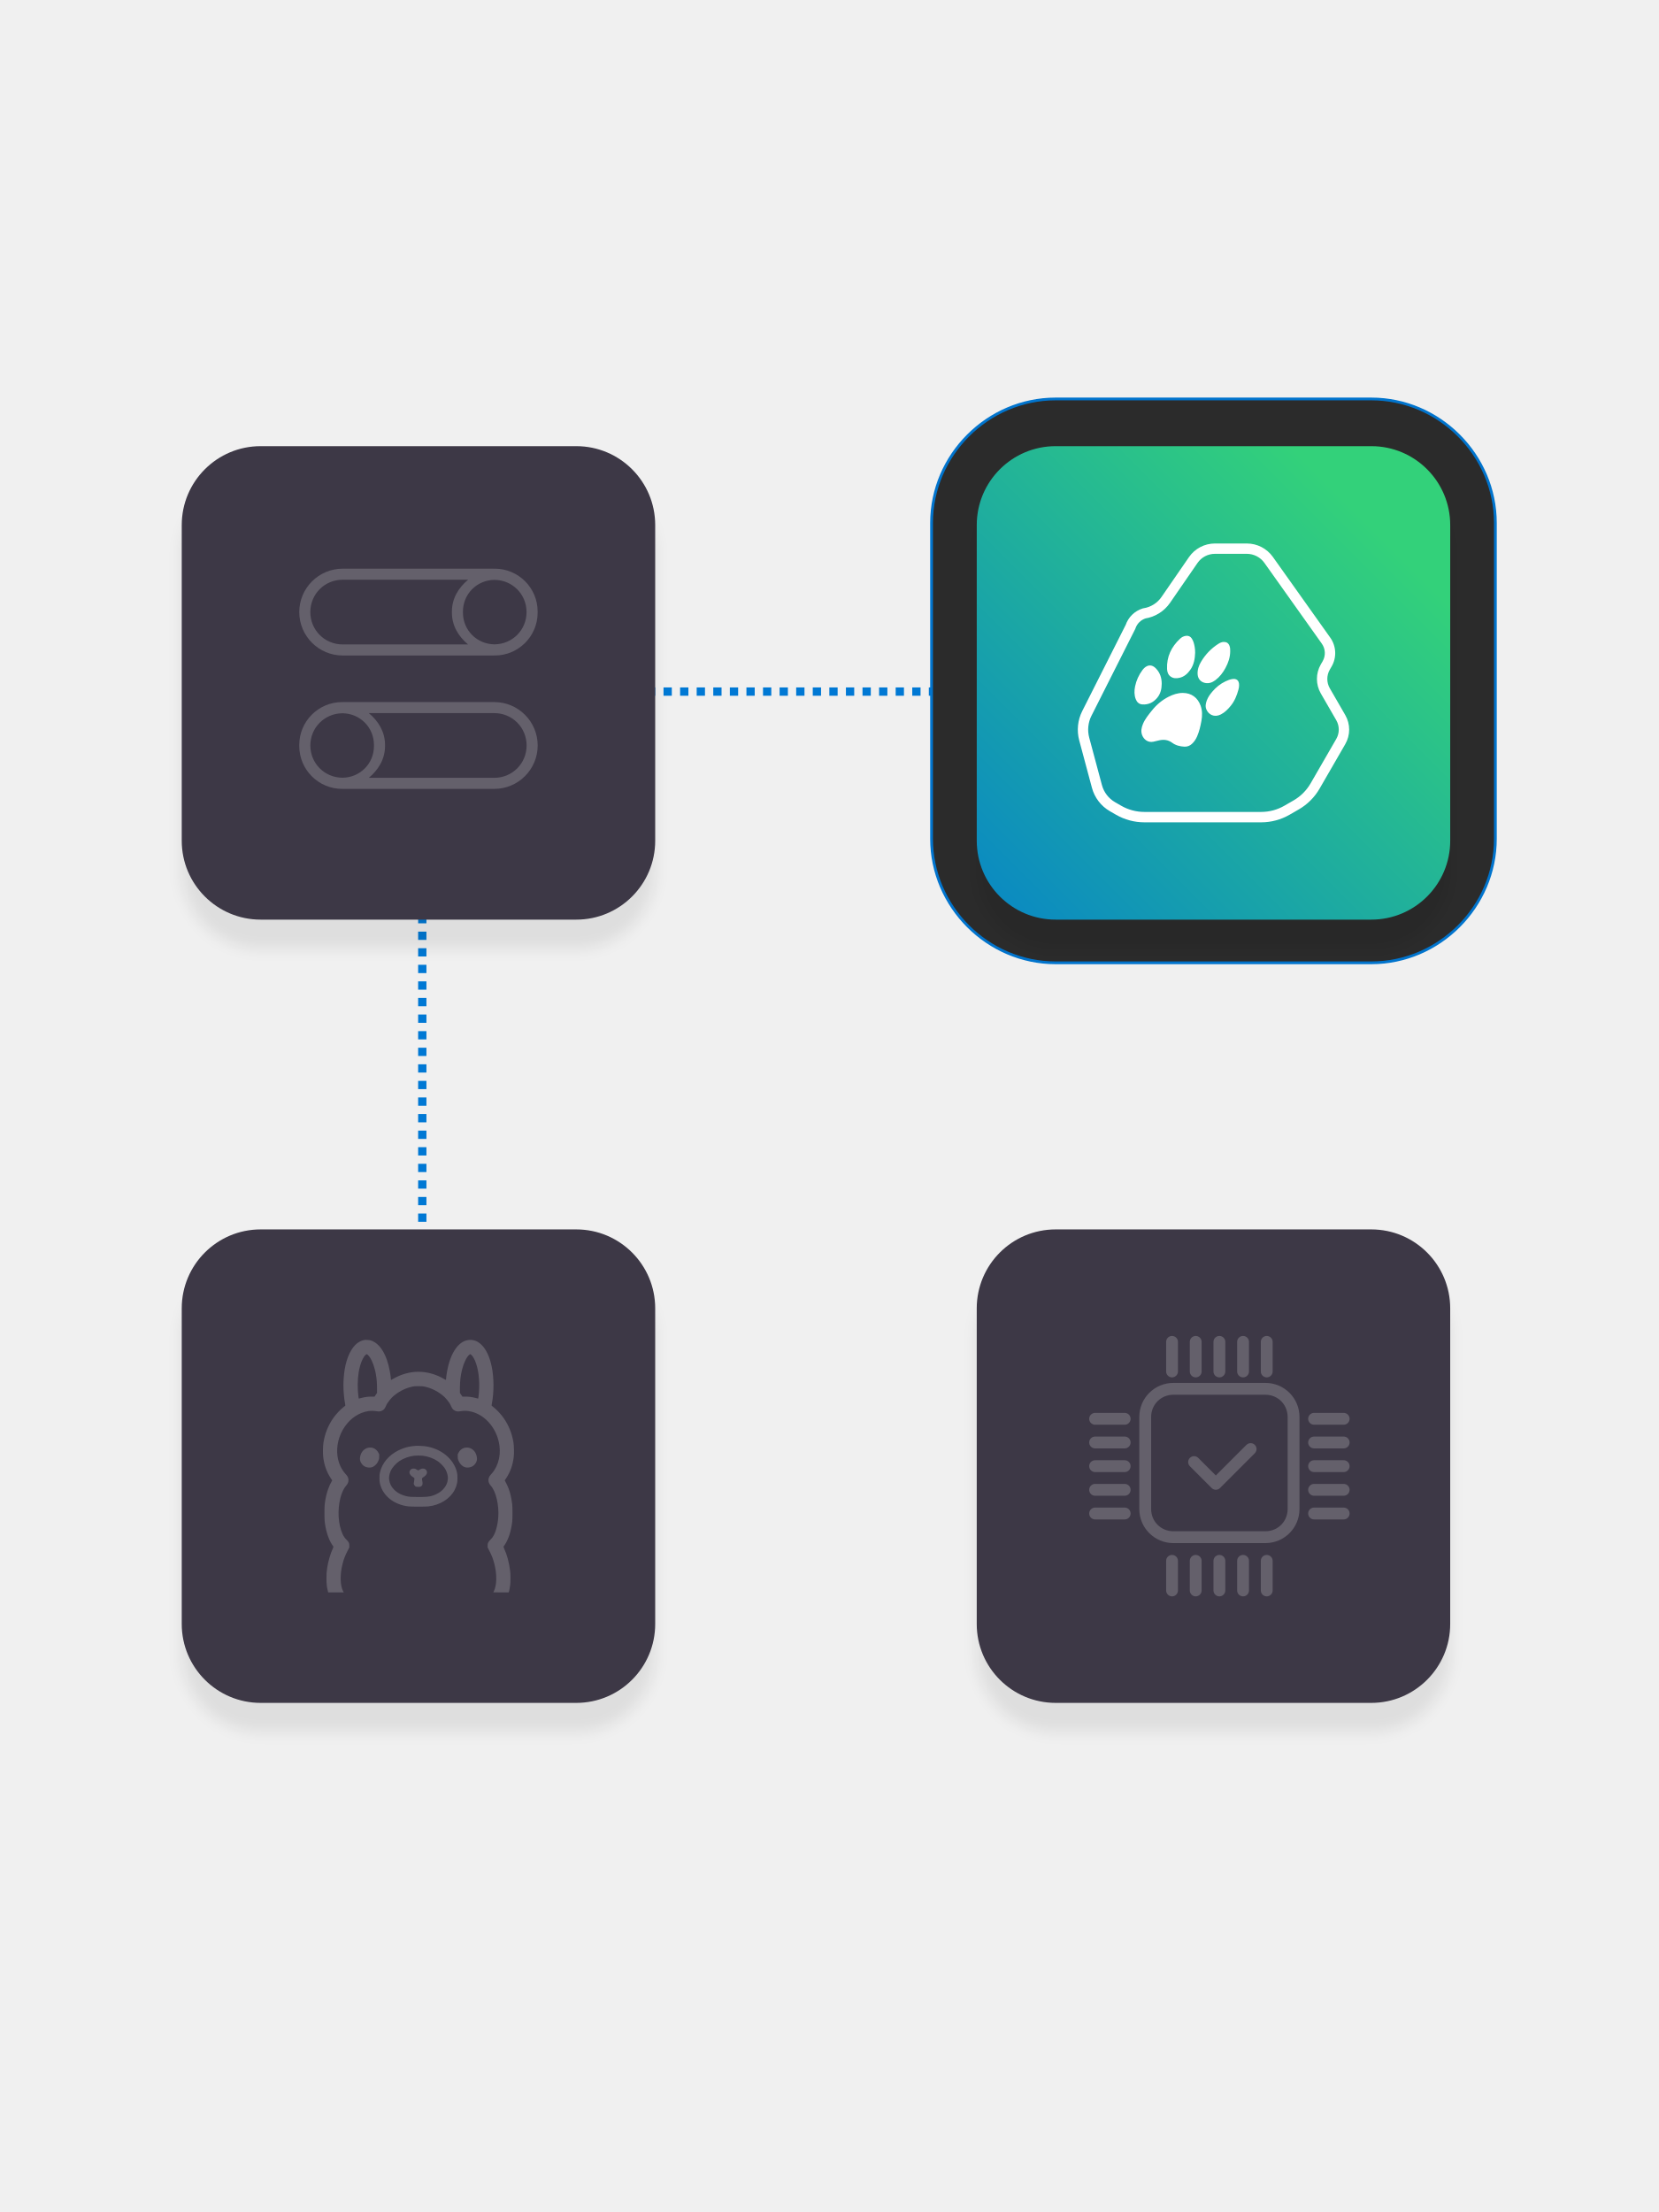
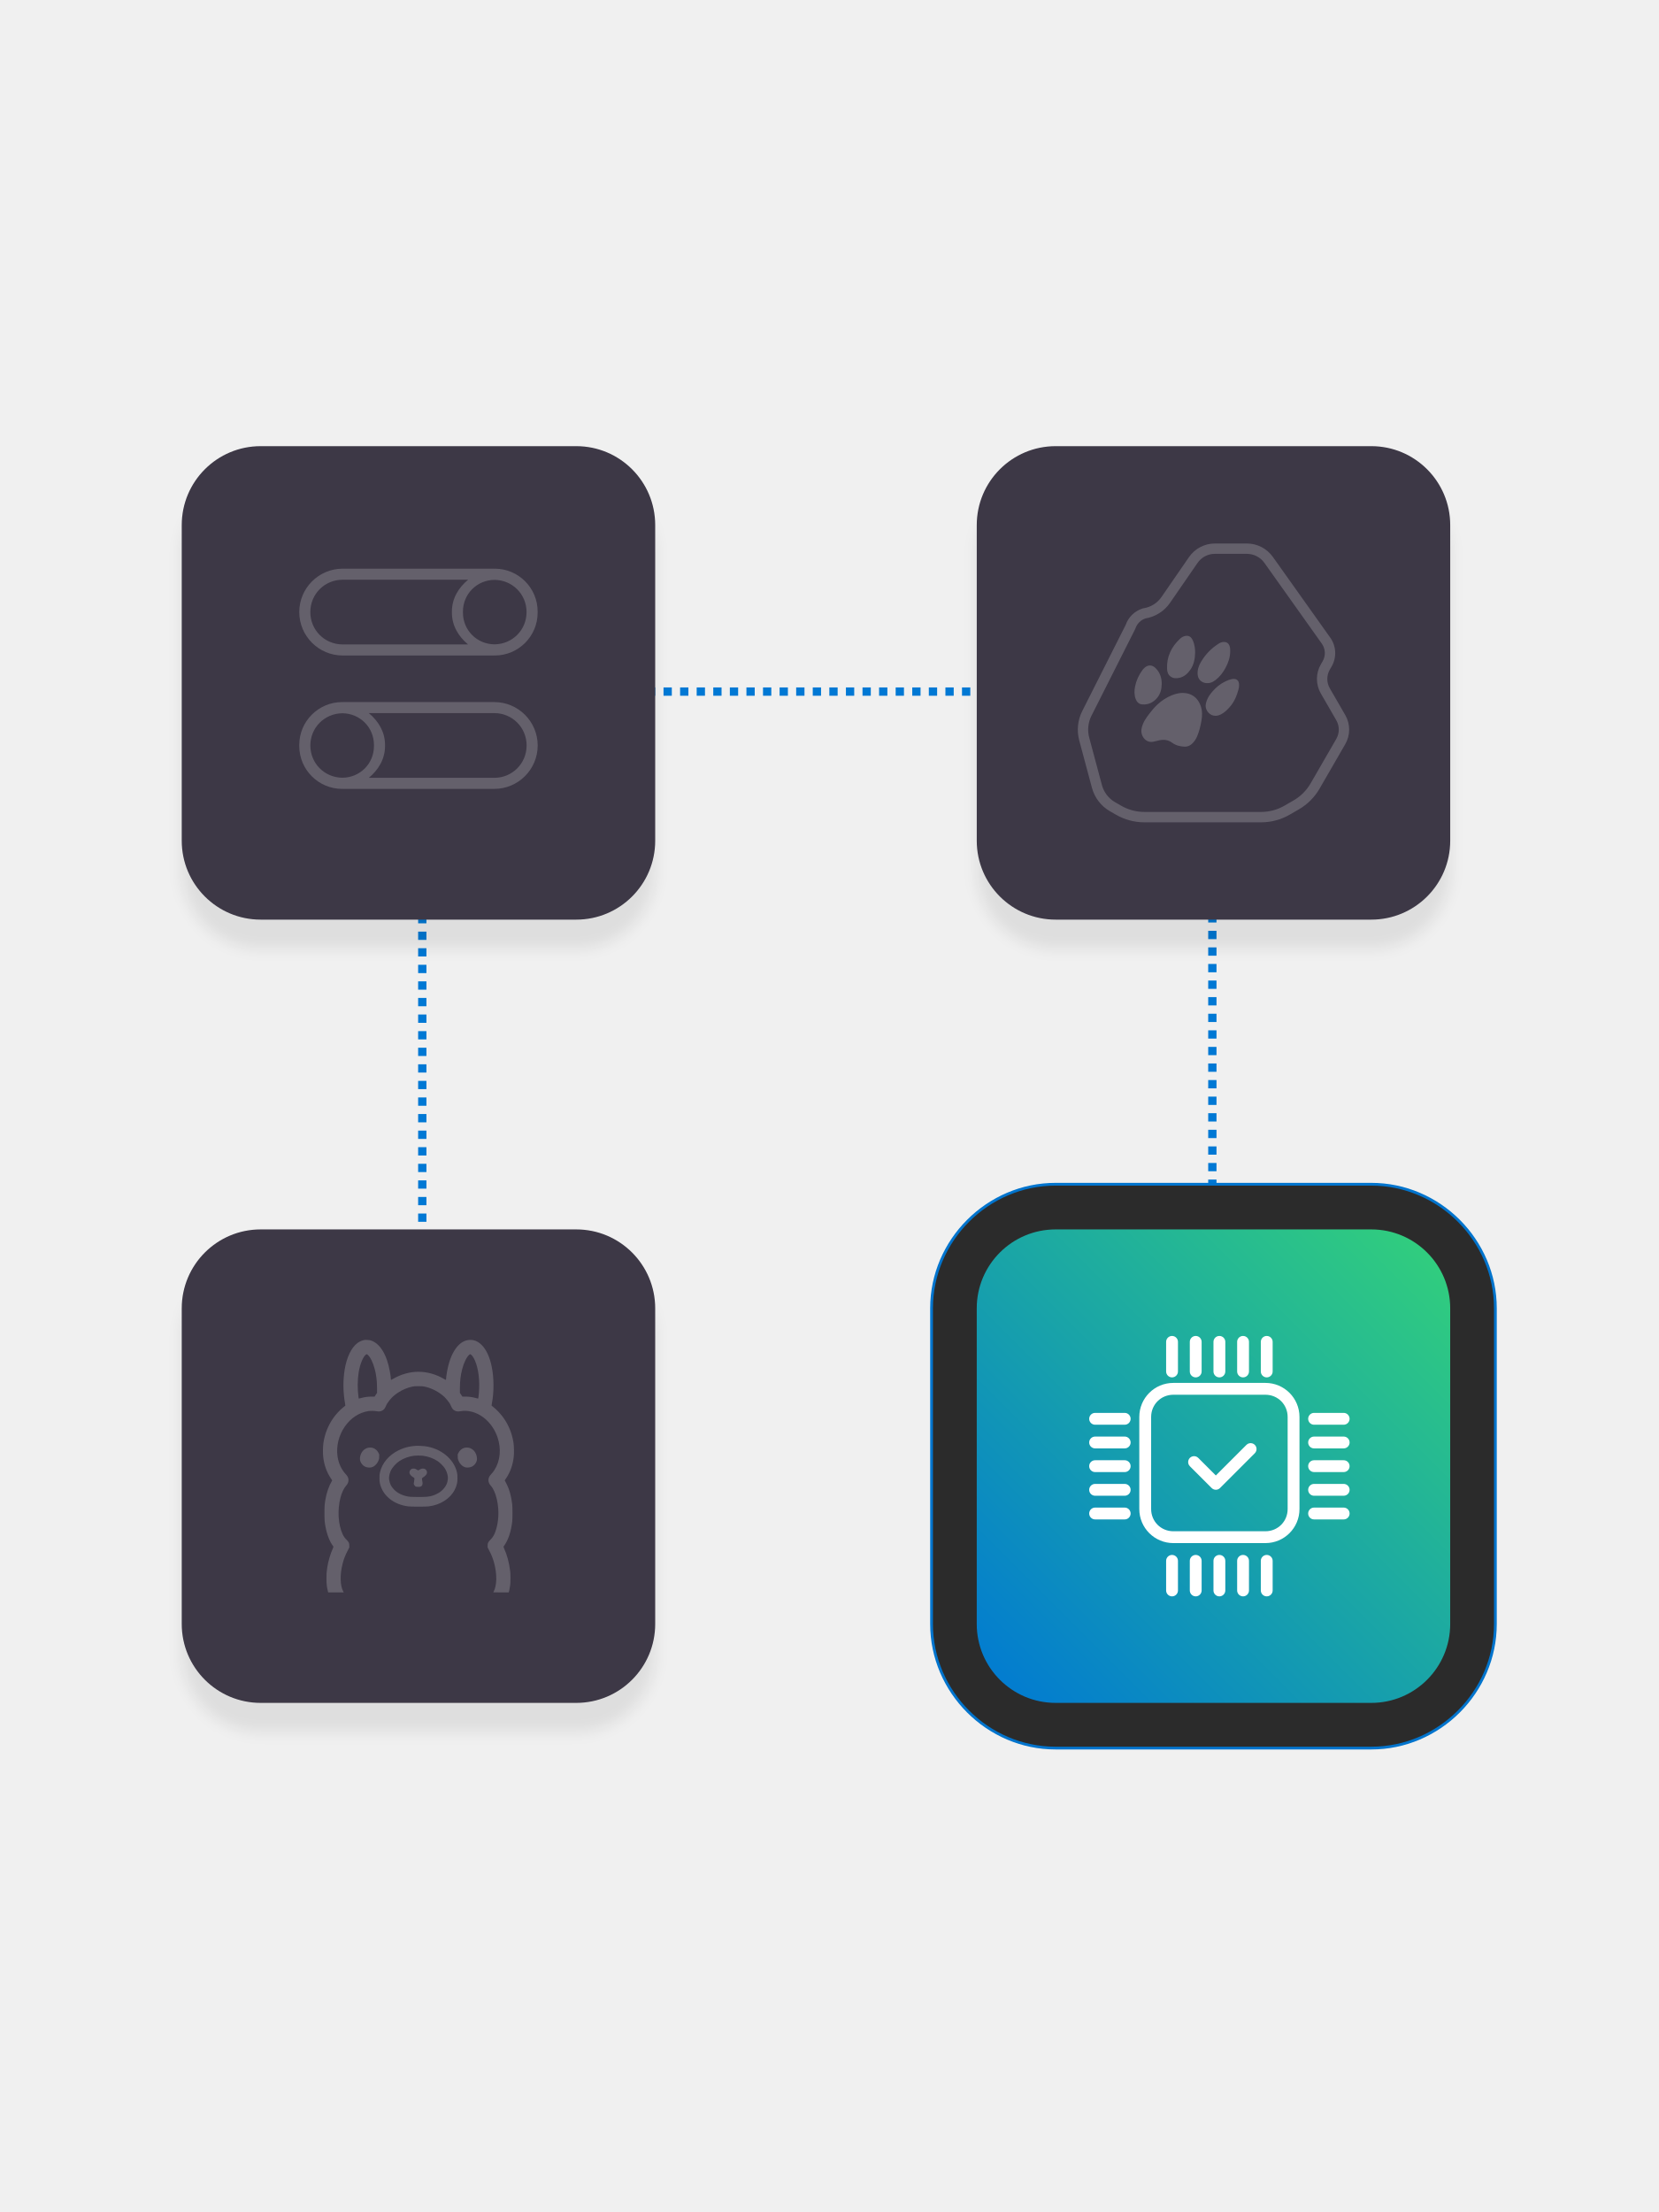
<svg xmlns="http://www.w3.org/2000/svg" xmlns:xlink="http://www.w3.org/1999/xlink" width="600" height="800" viewBox="0 0 158.75 211.667" version="1.1" id="svg1">
  <defs id="defs1">
    <filter style="color-interpolation-filters:sRGB" id="filter367466-28" x="-0.034" y="-0.034" width="1.068" height="1.131">
      <feFlood flood-opacity="0.078" flood-color="rgb(0,0,0)" result="flood" id="feFlood367456-8" />
      <feComposite in="flood" in2="SourceGraphic" operator="in" result="composite1" id="feComposite367458-9" />
      <feGaussianBlur in="composite1" stdDeviation="0.449" result="blur" id="feGaussianBlur367460-2" />
      <feOffset dx="0" dy="2" result="offset" id="feOffset367462-8" />
      <feComposite in="SourceGraphic" in2="offset" operator="over" result="composite2" id="feComposite367464-8" />
    </filter>
    <filter style="color-interpolation-filters:sRGB" id="filter2" x="-0.034" y="-0.034" width="1.068" height="1.131">
      <feFlood flood-opacity="0.078" flood-color="rgb(0,0,0)" result="flood" id="feFlood1" />
      <feComposite in="flood" in2="SourceGraphic" operator="in" result="composite1" id="feComposite1" />
      <feGaussianBlur in="composite1" stdDeviation="0.449" result="blur" id="feGaussianBlur1" />
      <feOffset dx="0" dy="2" result="offset" id="feOffset1" />
      <feComposite in="SourceGraphic" in2="offset" operator="over" result="composite2" id="feComposite2" />
    </filter>
    <linearGradient xlink:href="#linearGradient190" id="linearGradient105" gradientUnits="userSpaceOnUse" gradientTransform="translate(1119.63,-3.956422)" x1="320.146" y1="243.417" x2="351.896" y2="211.667" />
    <linearGradient id="linearGradient190">
      <stop style="stop-color:#0078d4;stop-opacity:1;" offset="0" id="stop190" />
      <stop style="stop-color:#33d17a;stop-opacity:1" offset="1" id="stop191" />
    </linearGradient>
    <filter style="color-interpolation-filters:sRGB" id="filter4" x="-0.034" y="-0.034" width="1.068" height="1.131">
      <feFlood flood-opacity="0.078" flood-color="rgb(0,0,0)" result="flood" id="feFlood2" />
      <feComposite in="flood" in2="SourceGraphic" operator="in" result="composite1" id="feComposite3" />
      <feGaussianBlur in="composite1" stdDeviation="0.449" result="blur" id="feGaussianBlur3" />
      <feOffset dx="0" dy="2" result="offset" id="feOffset3" />
      <feComposite in="SourceGraphic" in2="offset" operator="over" result="composite2" id="feComposite4" />
    </filter>
-     <filter style="color-interpolation-filters:sRGB" id="filter367466-28-7" x="-0.034" y="-0.034" width="1.068" height="1.131">
-       <feFlood flood-opacity="0.078" flood-color="rgb(0,0,0)" result="flood" id="feFlood367456-8-0" />
-       <feComposite in="flood" in2="SourceGraphic" operator="in" result="composite1" id="feComposite367458-9-9" />
-       <feGaussianBlur in="composite1" stdDeviation="0.449" result="blur" id="feGaussianBlur367460-2-3" />
-       <feOffset dx="0" dy="2" result="offset" id="feOffset367462-8-6" />
-       <feComposite in="SourceGraphic" in2="offset" operator="over" result="composite2" id="feComposite367464-8-0" />
-     </filter>
  </defs>
  <g id="layer1">
    <g id="g108" transform="matrix(1.426934,0,0,1.426993,-1955.594,-1816.993)" style="stroke-width:0.701">
-       <path id="rect105" style="font-variation-settings:'opsz' 32;fill:none;stroke:#0078d4;stroke-width:0.556;stroke-dasharray:0.556, 0.556;paint-order:stroke markers fill" d="m 1413.141,1372.615 c -7.942,0 -14.336,-6.394 -14.336,-14.336 v -24.264 c 0,-7.942 6.394,-14.336 14.336,-14.336 h 24.31" />
+       <path id="rect105" style="font-variation-settings:'opsz' 32;fill:none;stroke:#0078d4;stroke-width:0.556;stroke-dasharray:0.556, 0.556;paint-order:stroke markers fill" d="m 1413.141,1372.615 c -7.942,0 -14.336,-6.394 -14.336,-14.336 v -24.264 c 0,-7.942 6.394,-14.336 14.336,-14.336 h 24.31 c 7.942,0 14.336,6.394 14.336,14.336 v 24.264 c 0,7.942 -6.394,14.336 -14.336,14.336" />
      <g id="g106" style="stroke-width:0.701">
        <g id="g98" transform="translate(-22.70589,1140.489)" style="stroke-width:0.701">
          <rect style="font-variation-settings:normal;opacity:1;mix-blend-mode:normal;vector-effect:none;fill:#3d3846;fill-opacity:1;stroke-width:0.371;stroke-linecap:butt;stroke-linejoin:miter;stroke-miterlimit:4;stroke-dasharray:none;stroke-dashoffset:0;stroke-opacity:1;-inkscape-stroke:none;paint-order:stroke markers fill;filter:url(#filter367466-28);stop-color:#000000;stop-opacity:1" id="rect95" width="31.75" height="31.75" x="1405.38" y="162.731" ry="5.292" />
          <g id="g97" transform="translate(1119.485,-4.033149)" style="opacity:0.2;fill:#ffffff;stroke-width:0.701">
            <g id="g96" transform="matrix(0.155576,0,0,0.155576,229.0524,166.1743)" style="fill:#ffffff;fill-opacity:1;stroke:none;stroke-width:2.384;stroke-dasharray:none" />
          </g>
        </g>
        <path style="fill:#ffffff;stroke-linecap:round;paint-order:fill markers stroke;opacity:0.2" d="m 1393.467,1311.436 c -1.606,0 -2.912,1.304 -2.912,2.91 0,1.607 1.306,2.912 2.912,2.912 h 10.162 c 0.01,0 0.011,-0.01 0.018,-0.01 0.01,10e-5 0.012,0.01 0.019,0.01 1.587,0 2.875,-1.288 2.875,-2.875 v -0.072 c 0,-1.587 -1.288,-2.875 -2.875,-2.875 -0.01,0 -0.012,0.01 -0.019,0.01 -0.01,-1e-4 -0.011,-0.01 -0.018,-0.01 z m 0,0.74 h 8.412 c -0.635,0.528 -1.088,1.246 -1.088,2.135 v 0.072 c 0,0.887 0.45,1.605 1.082,2.133 h -8.406 c -1.208,0 -2.17,-0.961 -2.17,-2.17 0,-1.208 0.962,-2.17 2.17,-2.17 z m 10.18,0.01 c 1.199,0.011 2.15,0.961 2.15,2.162 0,1.202 -0.952,2.151 -2.15,2.162 -1.178,-0.012 -2.115,-0.944 -2.115,-2.125 v -0.072 c 0,-1.181 0.937,-2.115 2.115,-2.127 z m -10.215,8.195 c -1.587,0 -2.877,1.288 -2.877,2.875 v 0.072 c 0,1.587 1.29,2.875 2.877,2.875 0.01,0 0.011,-0.01 0.018,-0.01 0.01,0 0.012,0.01 0.02,0.01 h 10.162 c 1.606,0 2.912,-1.306 2.912,-2.912 0,-1.607 -1.306,-2.91 -2.912,-2.91 h -10.162 c -0.01,0 -0.012,0.01 -0.02,0.01 -0.01,0 -0.011,-0.01 -0.018,-0.01 z m 1.787,0.74 h 8.412 c 1.208,0 2.17,0.962 2.17,2.17 0,1.208 -0.962,2.17 -2.17,2.17 h -8.412 c 0.634,-0.528 1.088,-1.244 1.088,-2.133 v -0.072 c 0,-0.889 -0.453,-1.607 -1.088,-2.135 z m -1.768,0.01 c 1.178,0.012 2.113,0.946 2.113,2.127 v 0.072 c 0,1.182 -0.936,2.114 -2.115,2.125 -1.198,-0.012 -2.15,-0.961 -2.15,-2.162 0,-1.201 0.954,-2.151 2.152,-2.162 z" id="path100" />
      </g>
-       <path id="path77" style="font-variation-settings:'opsz' 32;vector-effect:none;fill:#2b2b2b;fill-opacity:1;stroke:#0174cd;stroke-width:0.371;stroke-linecap:butt;stroke-linejoin:miter;stroke-miterlimit:4;stroke-dasharray:none;stroke-dashoffset:0;stroke-opacity:1;-inkscape-stroke:none;paint-order:stroke markers fill;stop-color:#000000" d="m 1391.861,211.938 c -4.508,0 -8.229,3.721 -8.229,8.229 v 21.166 c 0,4.508 3.72,8.23 8.229,8.23 h 21.166 c 4.509,0 8.23,-3.722 8.23,-8.23 v -21.166 c 0,-4.509 -3.723,-8.229 -8.23,-8.229 z" transform="translate(49.41721,1088.21)" />
+       <path id="path77" style="font-variation-settings:'opsz' 32;vector-effect:none;fill:#2b2b2b;fill-opacity:1;stroke:#0174cd;stroke-width:0.371;stroke-linecap:butt;stroke-linejoin:miter;stroke-miterlimit:4;stroke-dasharray:none;stroke-dashoffset:0;stroke-opacity:1;-inkscape-stroke:none;paint-order:stroke markers fill;stop-color:#000000" d="m 1391.861,211.938 c -4.508,0 -8.229,3.721 -8.229,8.229 v 21.166 c 0,4.508 3.72,8.23 8.229,8.23 h 21.166 c 4.509,0 8.23,-3.722 8.23,-8.23 v -21.166 c 0,-4.509 -3.723,-8.229 -8.23,-8.229 z" transform="translate(49.41721,1140.868)" />
      <g id="g90" transform="translate(11.68998,1148.033)" style="stroke-width:0.701">
        <rect style="font-variation-settings:normal;opacity:1;vector-effect:none;fill:#3d3846;fill-opacity:1;stroke-width:0.371;stroke-linecap:butt;stroke-linejoin:miter;stroke-miterlimit:4;stroke-dasharray:none;stroke-dashoffset:0;stroke-opacity:1;-inkscape-stroke:none;paint-order:stroke markers fill;filter:url(#filter367466-28);stop-color:#000000;stop-opacity:1" id="rect85" width="31.75" height="31.75" x="1370.984" y="207.71" ry="5.292" />
        <g id="g89" transform="matrix(0.01983302,0,0,0.01983302,1380.453,215.1185)" style="opacity:0.2;fill:#ffffff;stroke-width:0.701">
          <path d="M 140.629,0.24 C 132.66,1.527 123.097,5.696 116.354,10.845 95.941,26.354 80.125,59.273 73.444,100.283 c -2.513,15.509 -4.23,37.026 -4.23,53.455 0,19.371 2.268,44.136 5.517,61.239 0.736,3.801 1.103,7.173 0.797,7.418 -0.245,0.245 -3.249,2.697 -6.621,5.394 C 57.383,236.984 44.203,251.145 35.13,264.08 17.721,288.784 6.442,316.86 1.721,347.265 -0.118,359.28 -0.608,383.555 0.863,395.57 4.112,423.278 12.449,446.695 26.732,468.151 l 4.659,6.927 -1.349,2.268 c -9.563,16.061 -17.716,39.294 -21.517,61.607 -3.004,17.655 -3.372,22.375 -3.372,46.037 0,23.847 0.307,28.567 3.126,45.057 3.372,19.739 10.237,40.642 17.9,54.558 2.513,4.536 8.643,13.976 9.379,14.467 0.245,0.122 -0.49,2.39 -1.655,5.026 -8.827,19.31 -16.367,44.995 -19.494,66.635 -2.207,14.834 -2.513,19.616 -2.513,35.248 0,19.922 1.103,29.608 5.272,45.485 l 0.613,2.329 H 44.019 70.317 l -1.716,-3.249 c -10.605,-19.616 -11.586,-56.029 -2.452,-92.38 4.168,-16.797 8.889,-29.118 17.716,-46.099 l 5.272,-10.298 v -6.314 c 0,-5.885 -0.123,-6.559 -2.023,-10.421 -1.471,-2.943 -3.433,-5.456 -6.927,-8.889 -5.946,-5.762 -10.237,-11.831 -13.67,-19.31 -15.08,-32.735 -18.023,-81.346 -7.417,-122.786 4.414,-17.287 11.709,-32.673 19.371,-41.071 5.211,-5.763 7.908,-12.199 7.908,-18.881 0,-6.927 -2.452,-12.628 -7.969,-18.574 -15.816,-16.919 -25.562,-37.517 -29.057,-61.485 -4.965,-34.145 4.046,-71.355 24.52,-100.84 20.046,-28.935 48.182,-47.509 79.63,-52.474 7.049,-1.165 20.229,-0.981 27.585,0.368 8.031,1.41 13.057,0.98 18.207,-1.472 6.375,-3.003 9.563,-6.743 13.302,-15.325 3.31,-7.662 5.885,-11.831 12.812,-20.474 8.337,-10.36 16.367,-17.41 29.24,-25.931 14.713,-9.624 31.448,-16.612 48.122,-19.984 6.068,-1.226 8.888,-1.41 20.229,-1.41 11.341,0 14.161,0.184 20.229,1.41 24.459,4.966 48.735,17.594 68.106,35.493 4.168,3.862 14.16,16.245 17.348,21.395 1.226,2.022 3.372,6.314 4.72,9.501 3.739,8.582 6.927,12.322 13.302,15.325 4.966,2.391 10.176,2.882 17.9,1.594 12.199,-2.084 21.578,-1.9 33.532,0.552 40.704,8.214 76.136,41.746 91.829,86.68 13.67,39.416 9.808,80.672 -10.544,112.18 -3.433,5.334 -6.866,9.625 -11.831,14.897 -10.728,11.463 -10.728,25.685 -0.061,37.455 17.532,19.187 28.505,66.389 25.194,108.012 -2.206,27.463 -9.256,52.045 -18.942,65.96 -1.716,2.452 -5.271,6.62 -7.969,9.195 -3.494,3.433 -5.455,5.946 -6.927,8.889 -1.9,3.862 -2.023,4.536 -2.023,10.421 v 6.314 l 5.272,10.298 c 8.828,16.981 13.548,29.302 17.716,46.099 9.012,35.861 8.215,71.538 -2.084,91.829 -0.858,1.716 -1.594,3.31 -1.594,3.494 0,0.184 11.709,0.306 26.053,0.306 h 25.992 l 0.674,-2.636 c 0.368,-1.409 0.981,-3.555 1.287,-4.781 0.675,-2.697 2.023,-10.666 3.127,-18.329 1.042,-7.724 1.042,-36.168 0,-44.75 -3.923,-31.141 -10.483,-55.845 -21.21,-79.201 -1.165,-2.636 -1.901,-4.904 -1.656,-5.026 0.307,-0.184 2.023,-2.636 3.862,-5.395 13.364,-20.229 21.578,-45.669 25.747,-79.262 1.103,-9.257 1.103,-49.041 0,-57.93 -2.943,-22.926 -6.498,-38.497 -12.383,-54.251 -2.452,-6.559 -8.95,-20.413 -11.708,-24.888 l -1.349,-2.268 4.659,-6.927 c 14.283,-21.456 22.62,-44.873 25.869,-72.581 1.471,-12.015 0.981,-36.29 -0.858,-48.305 -4.782,-30.467 -16,-58.42 -33.409,-83.185 -9.073,-12.935 -22.253,-27.096 -33.777,-36.291 -3.372,-2.697 -6.376,-5.149 -6.621,-5.394 -0.306,-0.245 0.062,-3.617 0.797,-7.418 7.418,-38.681 7.172,-86.924 -0.613,-124.625 C 563.913,57.495 551.653,31.381 535.837,16.301 523.209,4.286 510.336,-0.864 494.888,0.117 459.456,2.202 430.89,42.967 419.61,107.21 c -1.839,10.36 -3.432,22.498 -3.432,25.808 0,1.287 -0.246,2.329 -0.552,2.329 -0.307,0 -2.697,-1.226 -5.272,-2.758 -27.34,-16.184 -57.746,-24.827 -87.354,-24.827 -29.608,0 -60.014,8.643 -87.354,24.827 -2.575,1.532 -4.965,2.758 -5.272,2.758 -0.306,0 -0.552,-1.042 -0.552,-2.329 0,-3.433 -1.655,-15.938 -3.432,-25.808 C 216.152,49.526 192.674,11.335 161.472,1.711 157.181,0.424 144.982,-0.434 140.629,0.24 Z M 151.051,50.139 c 8.827,6.988 18.635,26.972 24.275,49.347 1.042,4.046 2.145,8.705 2.452,10.421 0.245,1.656 0.919,5.395 1.471,8.276 2.391,12.996 3.494,27.034 3.617,44.137 l 0.061,16.858 -4.23,6.252 -4.229,6.314 h -9.87 c -11.524,0 -22.988,1.472 -33.961,4.414 -3.923,0.981 -7.724,1.962 -8.459,2.146 -1.165,0.245 -1.349,-0.123 -2.023,-5.15 -3.617,-27.279 -3.433,-57.5 0.552,-82.634 4.413,-28.014 14.712,-53.393 24.765,-60.871 2.391,-1.778 2.82,-1.716 5.579,0.49 z m 349.538,-0.429 c 6.069,4.475 12.751,16.367 17.716,31.57 9.992,30.405 12.812,72.151 7.54,111.874 -0.674,5.027 -0.858,5.395 -2.023,5.15 -0.735,-0.184 -4.536,-1.165 -8.459,-2.146 -10.973,-2.942 -22.437,-4.414 -33.961,-4.414 h -9.87 l -4.229,-6.314 -4.23,-6.252 0.061,-16.858 c 0.123,-23.785 2.33,-42.359 7.601,-63.018 5.579,-22.191 15.448,-42.175 24.214,-49.163 2.759,-2.207 3.188,-2.268 5.64,-0.429 z" fill="#000000" id="path85" style="fill:#ffffff;stroke-width:0.701" />
          <path d="m 313.498,358.237 c -13.303,1.288 -16.919,1.778 -23.295,3.066 -10.36,2.145 -24.214,6.927 -33.838,11.647 -33.47,16.367 -56.519,43.646 -63.569,75.216 -1.41,6.253 -1.594,8.337 -1.594,18.881 0,10.421 0.184,12.689 1.533,18.635 9.379,41.256 47.385,71.723 96.549,77.301 10.666,1.165 56.765,1.165 67.431,0 39.478,-4.475 73.439,-25.869 88.703,-55.907 4.045,-8.03 6.007,-13.241 7.846,-21.394 1.349,-5.946 1.533,-8.214 1.533,-18.635 0,-10.544 -0.184,-12.628 -1.594,-18.881 -10.238,-45.853 -54.742,-81.959 -109.3,-88.825 -7.111,-0.858 -25.746,-1.594 -30.405,-1.104 z m 22.926,33.348 c 18.207,1.962 36.536,8.46 51.248,18.268 7.908,5.272 19.065,16.306 23.846,23.54 5.885,8.949 9.256,18.083 10.789,29.179 0.674,5.088 0.307,8.95 -1.533,17.164 -2.881,12.26 -11.831,25.072 -23.907,34.022 -5.64,4.107 -17.348,10.054 -24.52,12.383 -13.609,4.352 -22.498,5.149 -54.252,4.904 -20.719,-0.184 -24.398,-0.368 -30.344,-1.471 -20.29,-3.801 -36.351,-11.893 -47.998,-24.214 -9.441,-9.931 -13.732,-19.003 -16.061,-33.654 -1.042,-6.805 0.919,-18.084 4.904,-27.586 4.843,-11.586 17.348,-25.991 29.731,-34.267 14.344,-9.563 33.225,-16.367 50.573,-18.206 6.682,-0.736 20.842,-0.736 27.524,-0.062 z" fill="#000000" id="path86" style="fill:#ffffff;stroke-width:0.701" />
          <path d="m 299.584,436.336 c -4.659,2.513 -7.908,8.888 -6.927,13.608 1.103,5.088 5.578,10.238 12.566,14.468 3.74,2.268 3.985,2.574 4.169,4.842 0.122,1.349 -0.368,5.211 -1.042,8.644 -0.736,3.371 -1.288,6.927 -1.288,7.908 0.062,2.636 2.514,6.927 5.088,9.011 2.269,1.839 2.698,1.9 9.073,2.084 5.824,0.184 7.05,0.061 9.379,-1.042 6.008,-2.943 7.54,-8.337 5.333,-18.697 -1.839,-8.643 -1.471,-9.992 3.127,-12.628 4.842,-2.82 9.992,-7.785 11.524,-11.157 2.943,-6.436 0.245,-13.731 -6.253,-17.103 -1.593,-0.797 -3.555,-1.164 -6.436,-1.164 -4.475,0 -7.356,1.042 -12.628,4.413 l -3.004,1.901 -1.9,-1.165 c -7.785,-4.598 -9.195,-5.149 -13.916,-5.088 -3.371,0 -5.21,0.306 -6.865,1.165 z" fill="#000000" id="path87" style="fill:#ffffff;stroke-width:0.701" />
          <path d="m 150.744,365.165 c -10.85,3.433 -18.942,11.402 -23.11,22.743 -2.023,5.395 -3.004,13.916 -2.146,18.513 2.023,10.973 11.034,20.965 21.272,23.724 12.873,3.371 22.497,1.164 31.018,-7.295 4.965,-4.843 7.663,-9.073 10.36,-15.939 1.961,-4.842 2.084,-5.7 2.084,-12.566 l 0.061,-7.356 -2.574,-5.272 c -4.108,-8.337 -11.525,-14.529 -20.107,-16.797 -4.843,-1.226 -12.628,-1.164 -16.858,0.245 z" fill="#000000" id="path88" style="fill:#ffffff;stroke-width:0.701" />
          <path d="m 478.153,364.982 c -8.398,2.268 -15.877,8.52 -19.862,16.735 l -2.574,5.272 0.061,7.356 c 0,6.866 0.123,7.724 2.084,12.566 2.698,6.866 5.395,11.096 10.36,15.939 8.521,8.459 18.145,10.666 31.019,7.295 7.417,-1.962 14.834,-8.215 18.39,-15.51 3.065,-6.191 3.8,-10.666 2.82,-17.716 -2.268,-16.122 -11.709,-27.83 -25.747,-31.937 -4.107,-1.226 -12.076,-1.226 -16.551,0 z" fill="#000000" id="path89" style="fill:#ffffff;stroke-width:0.701" />
        </g>
      </g>
      <g id="g92" transform="translate(-3.78787,1148.033)" style="stroke-width:0.701">
-         <rect style="font-variation-settings:normal;opacity:1;vector-effect:none;fill:#3d3846;fill-opacity:1;stroke-width:0.371;stroke-linecap:butt;stroke-linejoin:miter;stroke-miterlimit:4;stroke-dasharray:none;stroke-dashoffset:0;stroke-opacity:1;-inkscape-stroke:none;paint-order:stroke markers fill;stop-color:#000000;stop-opacity:1;filter:url(#filter367466-28)" id="rect90" width="31.75" height="31.75" x="1439.775" y="207.71" ry="5.292" />
-         <g id="g91" transform="matrix(0.396875,0,0,0.396875,1411.2,-64.75228)" style="display:inline;opacity:0.2;fill:#ffffff;stroke-width:0.701">
+         <rect style="font-variation-settings:'opsz' 32;opacity:1;vector-effect:none;fill:url(#linearGradient105);fill-opacity:1;stroke-width:0.371;stroke-linecap:butt;stroke-linejoin:miter;stroke-miterlimit:4;stroke-dasharray:0.371, 1.113;stroke-dashoffset:0;stroke-opacity:1;-inkscape-stroke:none;paint-order:stroke markers fill;stop-color:#000000;stop-opacity:1" id="rect90" width="31.75" height="31.75" x="1439.775" y="207.71" ry="5.292" />
+         <g id="g91" transform="matrix(0.396875,0,0,0.396875,1411.2,-64.75228)" style="display:inline;opacity:1;fill:#ffffff;stroke-width:0.701">
          <path id="path90" style="font-variation-settings:'opsz' 32;fill:#ffffff;fill-opacity:1;fill-rule:nonzero;stroke:none;stroke-width:1.402;stroke-linecap:round;stroke-linejoin:miter;stroke-miterlimit:4;stroke-dasharray:none;stroke-dashoffset:0;stroke-opacity:1;paint-order:fill markers stroke" d="m 120.779,714.454 c 2.097,0 3.754,1.657 3.754,3.754 v 15.558 c 0,2.097 -1.657,3.754 -3.754,3.754 h -15.558 c -2.097,0 -3.754,-1.657 -3.754,-3.754 v -15.558 c 0,-2.097 1.657,-3.754 3.754,-3.754 z m -21.312,3.754 v 15.558 c 0,3.183 2.571,5.754 5.754,5.754 h 15.558 c 3.183,0 5.754,-2.571 5.754,-5.754 v -15.558 c 0,-3.183 -2.571,-5.754 -5.754,-5.754 h -15.558 c -3.183,0 -5.754,2.571 -5.754,5.754 z M 129,719.52 h 5 a 1,1 0 1 0 0,-2 h -5 a 1,1 0 1 0 0,2 z m 0,4 h 5 a 1,1 0 1 0 0,-2 h -5 a 1,1 0 1 0 0,2 z m 0,4 h 5 a 1,1 0 1 0 0,-2 h -5 a 1,1 0 1 0 0,2 z m 0,4 h 5 a 1,1 0 1 0 0,-2 h -5 a 1,1 0 1 0 0,2 z m 0,4 h 5 a 1,1 0 1 0 0,-2 h -5 a 1,1 0 1 0 0,2 z m -37,-16 h 5 a 1,1 0 1 0 0,-2 h -5 a 1,1 0 1 0 0,2 z m 0,4 h 5 a 1,1 0 1 0 0,-2 h -5 a 1,1 0 1 0 0,2 z m 0,4 h 5 a 1,1 0 1 0 0,-2 h -5 a 1,1 0 1 0 0,2 z m 0,4 h 5 a 1,1 0 1 0 0,-2 h -5 a 1,1 0 1 0 0,2 z m 0,4 h 5 a 1,1 0 1 0 0,-2 h -5 a 1,1 0 1 0 0,2 z m 28,7 v 5 a 1,1 0 1 0 2,0 v -5 a 1,1 0 1 0 -2,0 z m -4,-1e-5 -1e-5,5 a 1,1 0 1 0 2,0 l 1e-5,-5 a 1,1 0 1 0 -2,0 z m -4,-10e-6 2e-5,5 a 1,1 0 1 0 2,0 l -2e-5,-5 a 1,1 0 1 0 -2,0 z m -4,10e-6 -1e-5,5 a 1,1 0 1 0 2,0 l 1e-5,-5 a 1,1 0 1 0 -2,0 z m -4,0 -1e-5,5 a 1,1 0 1 0 2,0 l 1e-5,-5 a 1,1 0 1 0 -2,0 z m 16,-37 v 5 a 1,1 0 1 0 2,0 v -5 a 1,1 0 1 0 -2,0 z m -4,10e-6 v 5 a 1,1 0 1 0 2,0 v -5 a 1,1 0 1 0 -2,0 z m -4,-10e-6 -1e-5,5 a 1,1 0 1 0 2,0 l 1e-5,-5 a 1,1 0 1 0 -2,0 z m -4,0 v 5 a 1,1 0 1 0 2,0 v -5 a 1,1 0 1 0 -2,0 z m -4,0 1e-5,5 a 1,1 0 1 0 2,0 l -1e-5,-5 a 1,1 0 1 0 -2,0 z m 4.026,21.029 3.667,3.667 a 1,1 0 0 0 1.414,0 l 5.867,-5.867 a 1,1 0 1 0 -1.414,-1.414 l -5.867,5.867 1.414,0 -3.667,-3.667 a 1,1 0 1 0 -1.414,1.414 z" />
        </g>
      </g>
      <g id="g95" transform="translate(30.608,1140.489)" style="stroke-width:0.701">
-         <rect style="font-variation-settings:'opsz' 32;opacity:1;vector-effect:none;fill:url(#linearGradient105);fill-opacity:1;stroke-width:0.371;stroke-linecap:butt;stroke-linejoin:miter;stroke-miterlimit:4;stroke-dasharray:0.371,1.113;stroke-dashoffset:0;stroke-opacity:1;-inkscape-stroke:none;paint-order:stroke markers fill;filter:url(#filter367466-28);stop-color:#000000;stop-opacity:1" id="rect93" width="31.75" height="31.75" x="1405.38" y="162.731" ry="5.292" />
-         <g id="g94" transform="matrix(0.8760452,0,0,0.8760452,1156.891,18.60585)" style="opacity:1;fill:#ffffff;stroke-width:0.701">
+         <rect style="font-variation-settings:normal;opacity:1;vector-effect:none;fill:#3d3846;fill-opacity:1;stroke-width:0.371;stroke-linecap:butt;stroke-linejoin:miter;stroke-miterlimit:4;stroke-dasharray:none;stroke-dashoffset:0;stroke-opacity:1;-inkscape-stroke:none;paint-order:stroke markers fill;filter:url(#filter367466-28);stop-color:#000000;stop-opacity:1" id="rect93" width="31.75" height="31.75" x="1405.38" y="162.731" ry="5.292" />
+         <g id="g94" transform="matrix(0.8760452,0,0,0.8760452,1156.891,18.60585)" style="opacity:0.2;fill:#ffffff;stroke-width:0.701">
          <g id="g93" transform="matrix(0.155576,0,0,0.155576,229.0524,166.1743)" style="fill:#ffffff;fill-opacity:1;stroke:none;stroke-width:2.384;stroke-dasharray:none">
            <path id="path93" d="m 480.009,106.878 c 0.02,0.774 -0.12,1.531 -0.321,2.268 -0.788,2.876 -1.875,5.614 -3.788,7.953 -1.385,1.693 -2.896,3.257 -4.877,4.259 -3.268,1.653 -6.073,0.033 -7.123,-2.48 -0.611,-1.463 -0.319,-2.949 0.205,-4.384 0.603,-1.648 1.613,-3.05 2.741,-4.37 1.803,-2.112 3.911,-3.844 6.432,-5.039 1.048,-0.496 2.119,-0.932 3.273,-1.133 2.215,-0.386 3.465,0.666 3.457,2.927 z m -38.077,-0.583 c -0.019,2.478 -0.555,4.869 -2.215,6.872 -1.892,2.282 -4.329,3.465 -7.321,3.262 -1.623,-0.11 -2.68,-1.124 -3.239,-2.59 -0.784,-2.058 -0.763,-4.201 -0.32,-6.32 0.608,-2.915 1.821,-5.583 3.6,-7.974 0.585,-0.788 1.292,-1.49 2.192,-1.928 1.559,-0.758 3.116,-0.316 4.507,1.153 1.989,2.101 2.811,4.618 2.796,7.525 z m 33.701,-16.06 c -0.008,2.979 -0.944,5.709 -2.343,8.289 -1.251,2.304 -2.824,4.366 -4.943,5.959 -1.512,1.137 -3.161,1.76 -5.093,1.365 -2.075,-0.425 -3.453,-1.979 -3.639,-4.064 -0.205,-2.324 0.519,-4.408 1.673,-6.347 2.14,-3.59 4.961,-6.549 8.491,-8.807 0.831,-0.532 1.715,-0.945 2.739,-0.95 1.361,-0.006 2.291,0.634 2.767,1.919 0.316,0.851 0.384,1.734 0.348,2.635 z m -17.253,0.823 c -0.096,2.864 -0.584,5.824 -2.421,8.401 -1.328,1.864 -2.971,3.337 -5.26,3.867 -1.524,0.353 -3.055,0.357 -4.404,-0.629 -1.264,-0.924 -1.673,-2.307 -1.733,-3.754 -0.243,-5.954 2.097,-10.832 6.387,-14.841 0.825,-0.772 1.804,-1.312 2.983,-1.431 1.187,-0.12 2.103,0.315 2.753,1.267 0.873,1.278 1.227,2.758 1.48,4.257 0.148,0.877 0.216,1.766 0.216,2.864 z m -5.252,46.152 c -2.208,-0.109 -4.276,-0.613 -6.104,-1.96 -1.863,-1.373 -3.976,-1.658 -6.207,-1.184 -1.011,0.215 -2.004,0.505 -3.016,0.709 -2.825,0.569 -4.787,-1.325 -5.512,-3.272 -0.704,-1.889 -0.309,-3.722 0.435,-5.508 1.028,-2.47 2.725,-4.497 4.369,-6.558 2.252,-2.824 4.952,-5.117 8.175,-6.761 2.213,-1.129 4.552,-1.915 7.056,-1.905 4.273,0.018 7.307,2.323 8.733,6.222 0.904,2.472 0.869,4.999 0.412,7.535 -0.471,2.615 -1.063,5.208 -2.132,7.654 -0.609,1.394 -1.445,2.66 -2.588,3.694 -1.025,0.929 -2.232,1.376 -3.621,1.334 z" style="font-variation-settings:'opsz' 32;opacity:1;fill:#ffffff;fill-opacity:1;fill-rule:nonzero;stroke:none;stroke-width:2.384;stroke-linecap:butt;stroke-linejoin:miter;stroke-miterlimit:4;stroke-dasharray:none;stroke-dashoffset:0;stroke-opacity:1;paint-order:fill markers stroke;stop-color:#000000;stop-opacity:1" />
          </g>
          <path style="font-variation-settings:'opsz' 32;fill:#ffffff;fill-opacity:1;fill-rule:nonzero;stroke:none;stroke-width:0.612;stroke-linecap:round;stroke-linejoin:miter;stroke-miterlimit:4;stroke-dasharray:none;stroke-dashoffset:0;stroke-opacity:1;paint-order:fill markers stroke" d="m 206.873,620.094 c 0.223,0.831 0.766,1.539 1.511,1.969 l 0.513,0.296 c 0.726,0.419 1.549,0.64 2.388,0.64 l 9.835,0 c 0.838,0 1.662,-0.221 2.388,-0.64 l 0.777,-0.448 c 0.726,-0.419 1.329,-1.022 1.748,-1.748 l 2.161,-3.742 c 0.438,-0.758 0.438,-1.692 0,-2.45 l -1.299,-2.249 c -0.282,-0.489 -0.282,-1.089 0,-1.577 l 0.152,-0.262 c 0.44,-0.762 0.395,-1.709 -0.115,-2.426 l -4.83,-6.794 c -0.505,-0.71 -1.321,-1.131 -2.192,-1.131 h -2.687 c -0.872,0 -1.687,0.428 -2.182,1.146 l -2.314,3.357 c -0.353,0.512 -0.901,0.855 -1.516,0.949 a 2.261,2.261 0 0 1 -0.029,0.004 2.216,2.216 0 0 0 -0.034,0.01 c -0.682,0.21 -1.22,0.737 -1.445,1.415 l 0.025,-0.059 -3.67,7.278 c -0.386,0.764 -0.476,1.644 -0.255,2.471 z m -0.036,-6.071 3.686,-7.308 a 1.343,1.343 0 0 1 0.009,-0.029 c 0.136,-0.41 0.461,-0.728 0.873,-0.855 l -0.063,0.014 c 0.852,-0.13 1.613,-0.607 2.103,-1.317 l 2.314,-3.357 c 0.332,-0.482 0.878,-0.769 1.463,-0.769 h 2.687 c 0.589,0 1.14,0.284 1.481,0.764 l 4.83,6.794 c 0.312,0.439 0.339,1.017 0.07,1.484 l -0.152,0.262 c -0.438,0.758 -0.438,1.692 0,2.45 l 1.299,2.249 c 0.282,0.489 0.282,1.089 0,1.577 l -2.161,3.742 c -0.343,0.593 -0.835,1.086 -1.429,1.429 l -0.777,0.448 c -0.593,0.343 -1.266,0.523 -1.951,0.523 l -9.835,0 c -0.685,0 -1.358,-0.18 -1.951,-0.523 l -0.513,-0.296 c -0.545,-0.314 -0.942,-0.832 -1.105,-1.439 l -1.07,-3.993 c -0.166,-0.62 -0.098,-1.279 0.191,-1.852 z" id="path94" transform="matrix(0.9095054,0,0,0.9095054,104.3133,-373.3091)" />
        </g>
      </g>
    </g>
  </g>
</svg>
